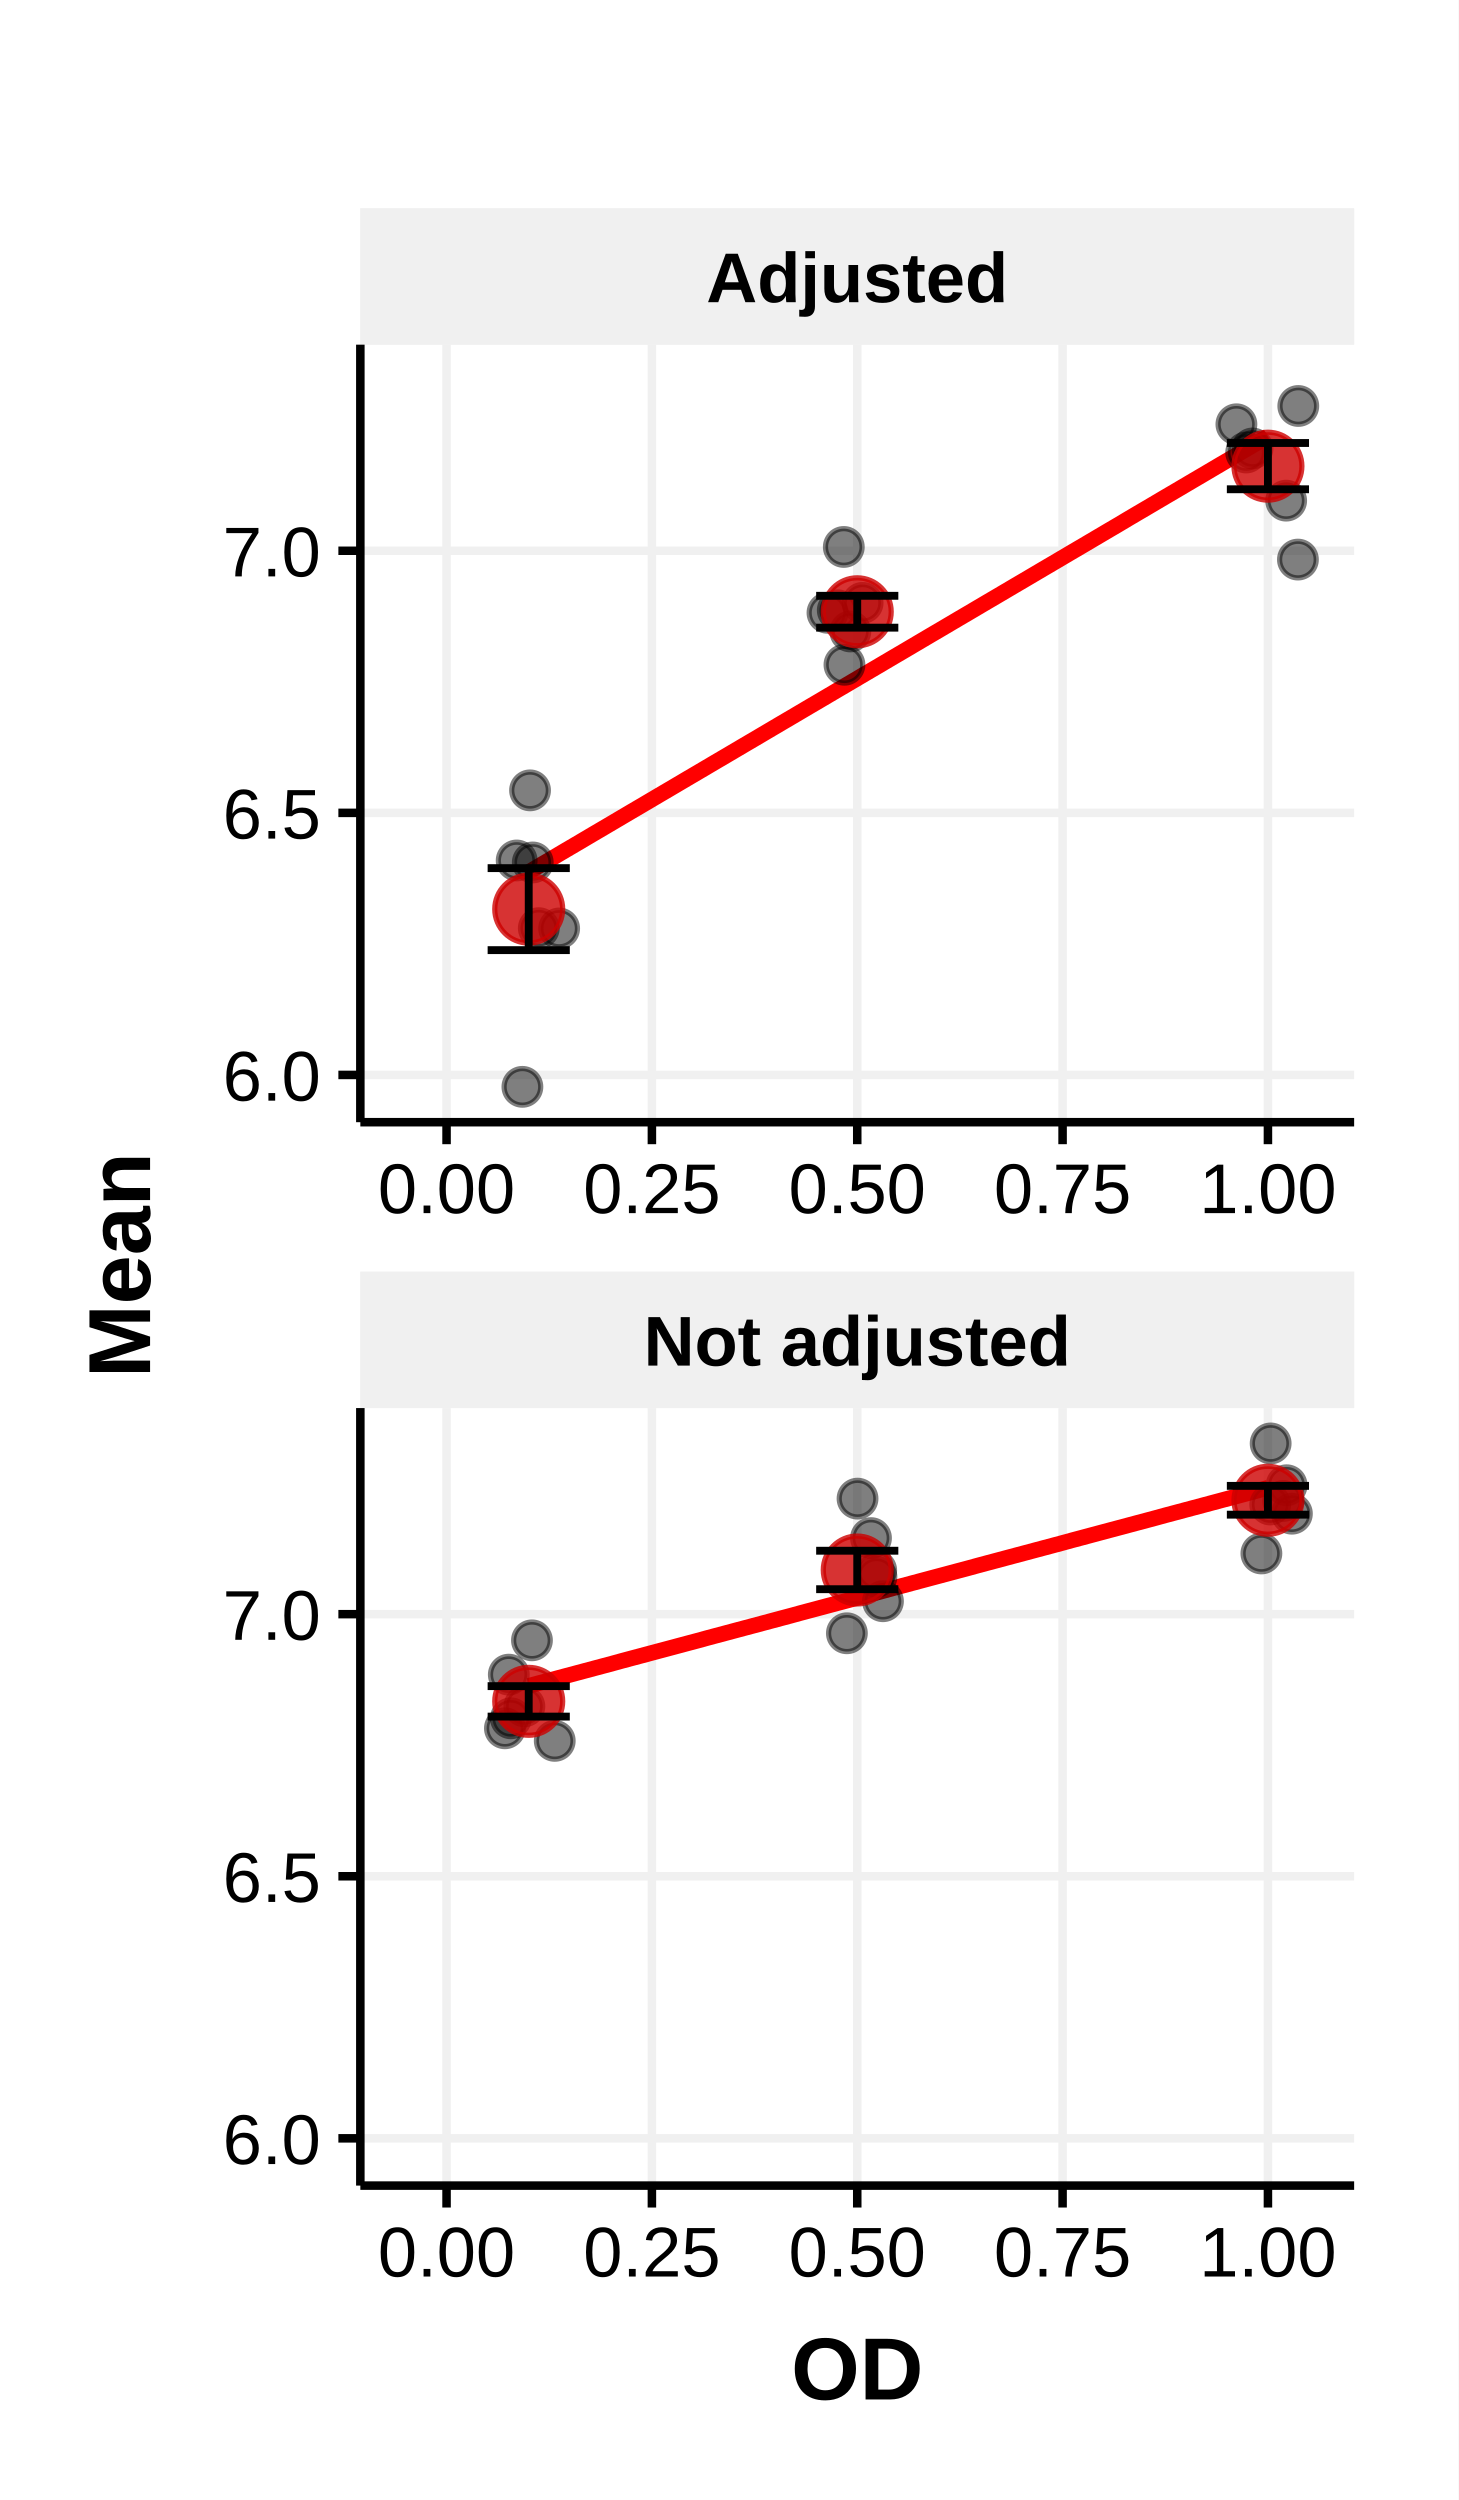
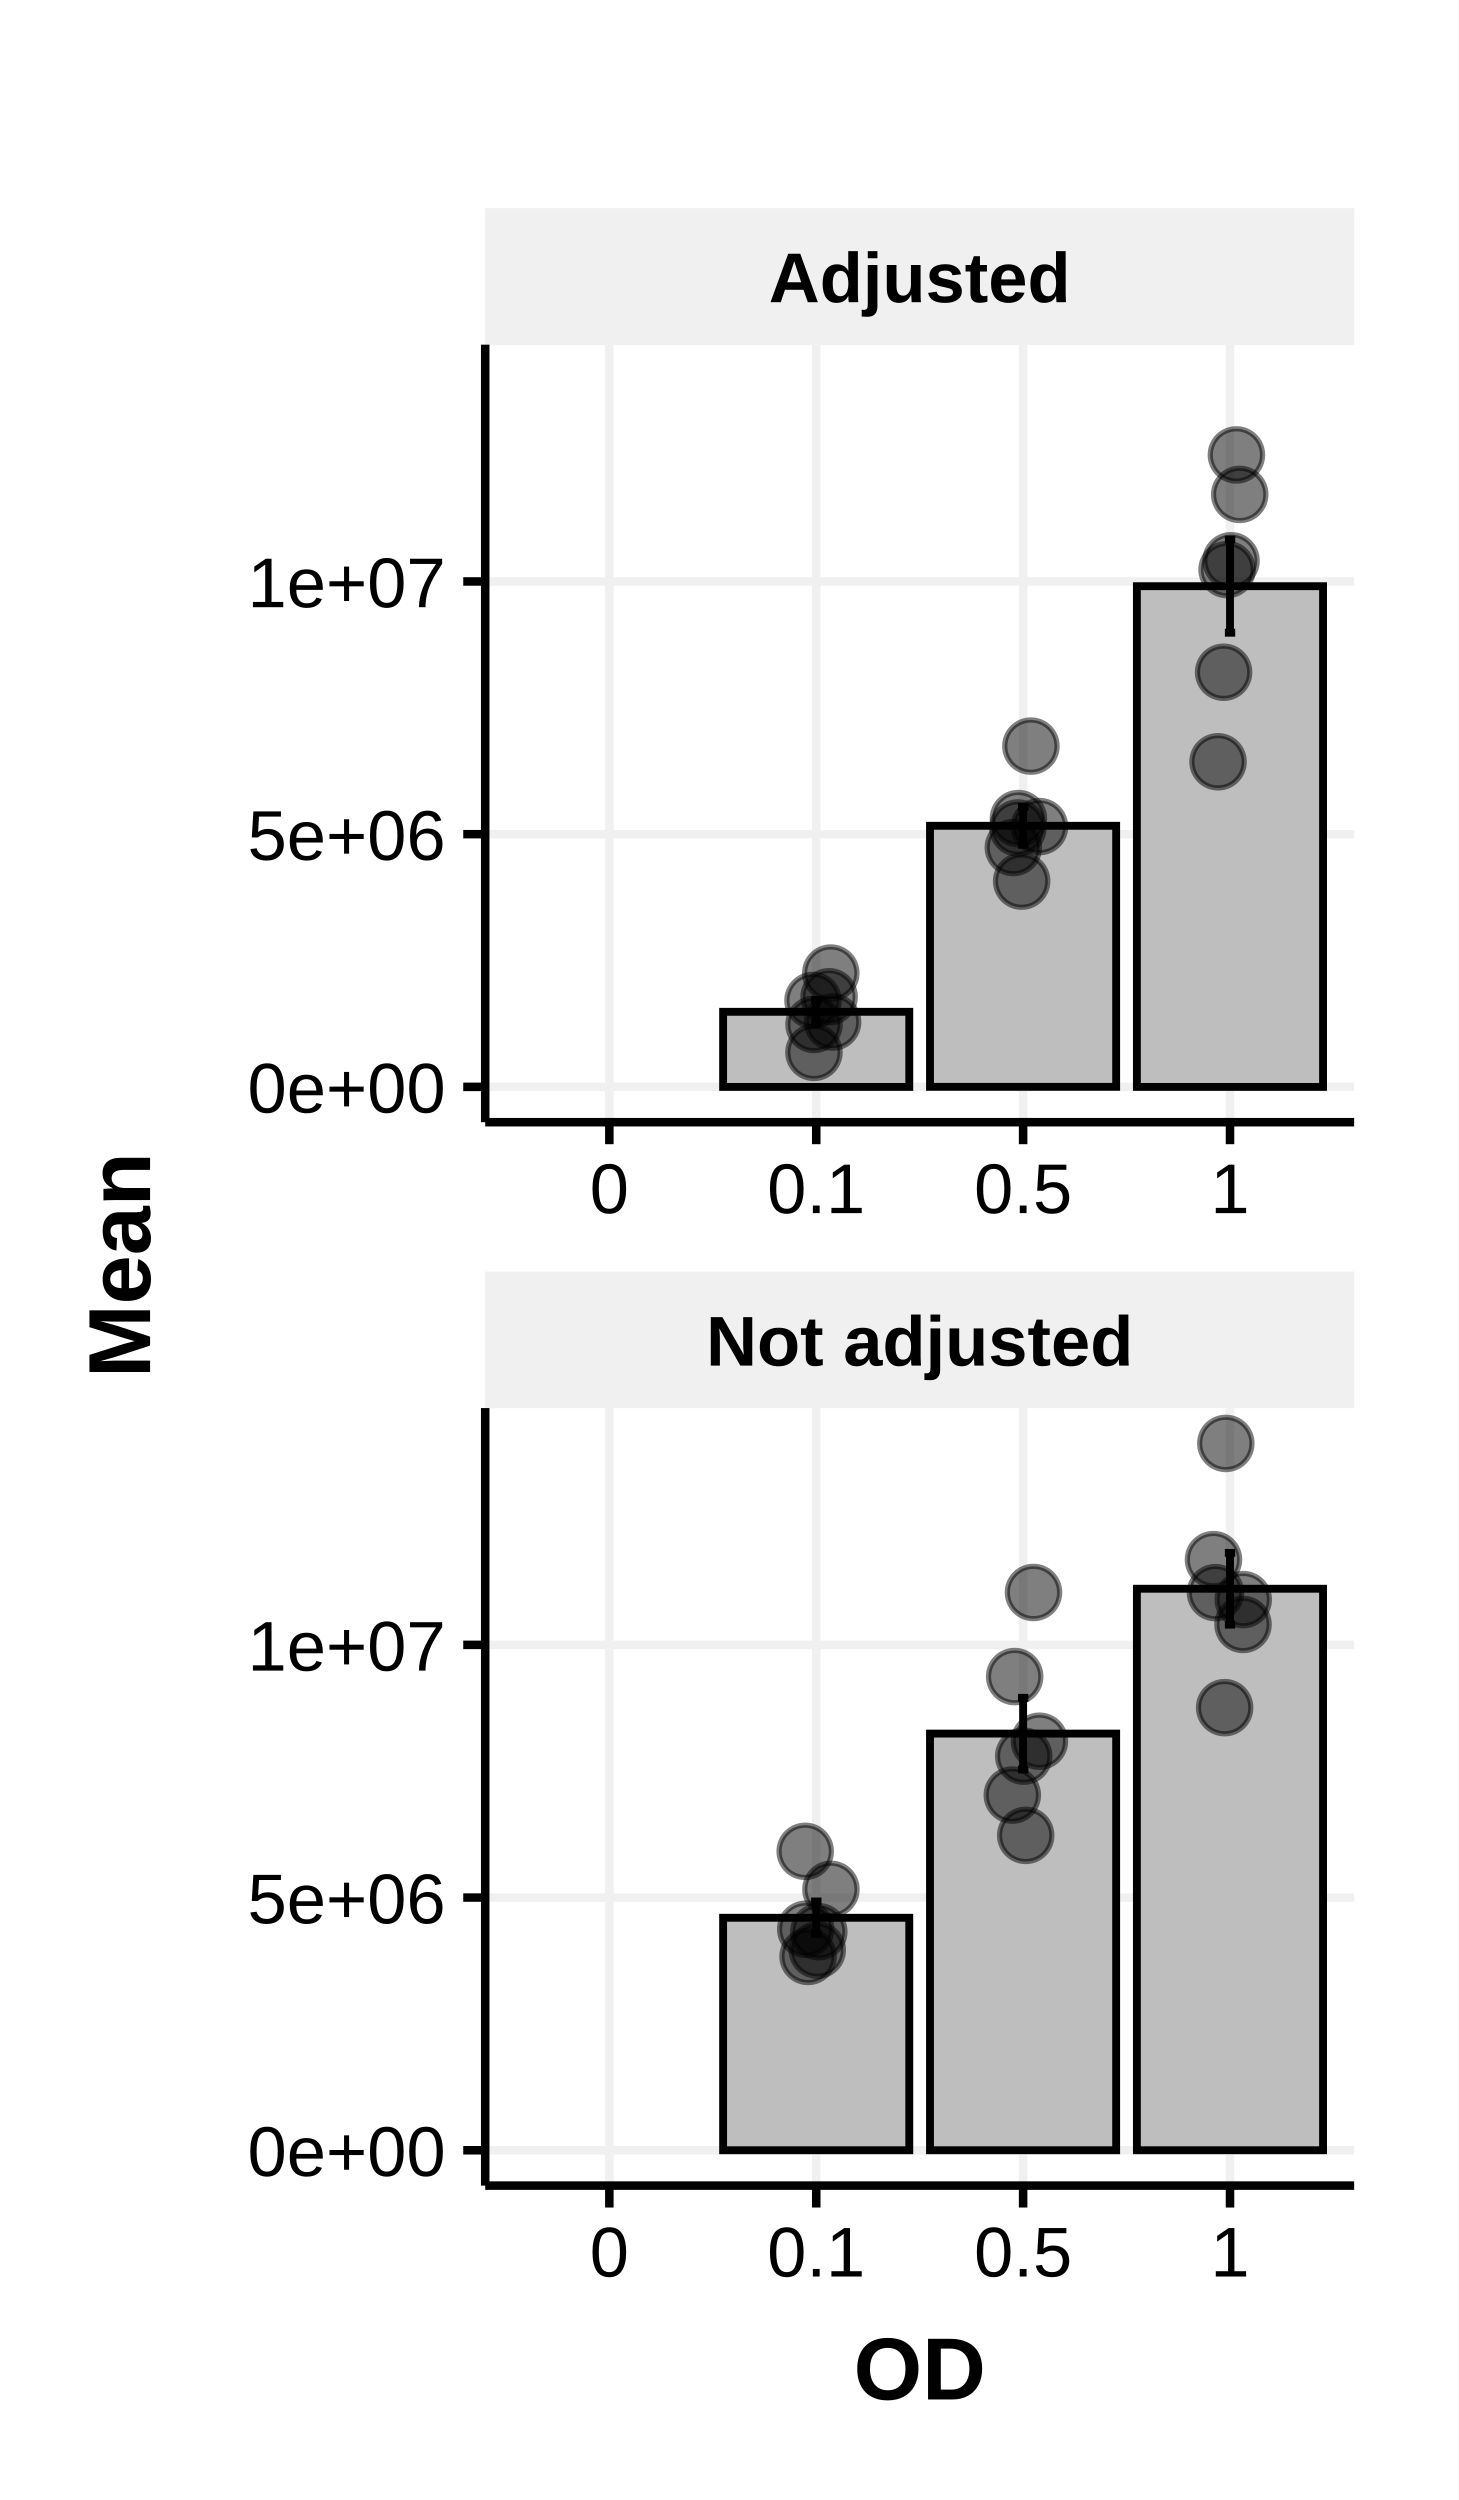
<svg xmlns="http://www.w3.org/2000/svg" class="svglite" width="198.43pt" height="340.16pt" viewBox="0 0 198.43 340.16">
  <defs>
    <style type="text/css">
    .svglite line, .svglite polyline, .svglite polygon, .svglite path, .svglite rect, .svglite circle {
      fill: none;
      stroke: #000000;
      stroke-linecap: round;
      stroke-linejoin: round;
      stroke-miterlimit: 10.00;
    }
  </style>
  </defs>
  <rect width="100%" height="100%" style="stroke: none; fill: #FFFFFF;" />
  <defs>
    <clipPath id="cpMC4wMHwxOTguNDN8MC4wMHwzNDAuMTY=">
      <rect x="0.00" y="0.00" width="198.43" height="340.16" />
    </clipPath>
  </defs>
  <g clip-path="url(#cpMC4wMHwxOTguNDN8MC4wMHwzNDAuMTY=)">
-     <rect x="-0" y="-0" width="198.43" height="340.16" style="stroke-width: 1.16; stroke: none; fill: #FFFFFF;" />
+     <rect x="0.00" y="-0" width="198.43" height="340.16" style="stroke-width: 1.16; stroke: none; fill: #FFFFFF;" />
  </g>
  <defs>
-     <clipPath id="cpNDkuMDN8MTg0LjI1fDQ2LjkwfDE1Mi42OQ==">
-       <rect x="49.03" y="46.90" width="135.22" height="105.80" />
+     <clipPath id="cpNjYuMDJ8MTg0LjI1fDQ2LjkwfDE1Mi42OQ==">
+       <rect x="66.02" y="46.90" width="118.23" height="105.80" />
    </clipPath>
  </defs>
-   <g clip-path="url(#cpNDkuMDN8MTg0LjI1fDQ2LjkwfDE1Mi42OQ==)">
-     <rect x="49.03" y="46.90" width="135.22" height="105.80" style="stroke-width: 1.16; stroke: none; fill: #FFFFFF;" />
-     <polyline points="49.03,146.26 184.25,146.26 " style="stroke-width: 1.16; stroke: #F0F0F0; stroke-linecap: butt;" />
-     <polyline points="49.03,110.60 184.25,110.60 " style="stroke-width: 1.16; stroke: #F0F0F0; stroke-linecap: butt;" />
-     <polyline points="49.03,74.94 184.25,74.94 " style="stroke-width: 1.16; stroke: #F0F0F0; stroke-linecap: butt;" />
-     <polyline points="60.76,152.69 60.76,46.90 " style="stroke-width: 1.16; stroke: #F0F0F0; stroke-linecap: butt;" />
-     <polyline points="88.70,152.69 88.70,46.90 " style="stroke-width: 1.16; stroke: #F0F0F0; stroke-linecap: butt;" />
-     <polyline points="116.64,152.69 116.64,46.90 " style="stroke-width: 1.16; stroke: #F0F0F0; stroke-linecap: butt;" />
-     <polyline points="144.58,152.69 144.58,46.90 " style="stroke-width: 1.16; stroke: #F0F0F0; stroke-linecap: butt;" />
-     <polyline points="172.52,152.69 172.52,46.90 " style="stroke-width: 1.16; stroke: #F0F0F0; stroke-linecap: butt;" />
-     <polyline points="71.94,118.65 73.21,117.90 74.49,117.15 75.76,116.40 77.03,115.65 78.31,114.90 79.58,114.15 80.85,113.40 82.13,112.65 83.40,111.90 84.67,111.15 85.94,110.40 87.22,109.65 88.49,108.90 89.76,108.15 91.04,107.40 92.31,106.65 93.58,105.90 94.86,105.15 96.13,104.40 97.40,103.65 98.68,102.90 99.95,102.15 101.22,101.40 102.50,100.65 103.77,99.90 105.04,99.15 106.31,98.40 107.59,97.65 108.86,96.90 110.13,96.15 111.41,95.40 112.68,94.65 113.95,93.90 115.23,93.15 116.50,92.40 117.77,91.65 119.05,90.90 120.32,90.15 121.59,89.40 122.87,88.65 124.14,87.90 125.41,87.15 126.68,86.40 127.96,85.65 129.23,84.90 130.50,84.15 131.78,83.40 133.05,82.65 134.32,81.90 135.60,81.15 136.87,80.40 138.14,79.65 139.42,78.90 140.69,78.15 141.96,77.40 143.24,76.65 144.51,75.90 145.78,75.15 147.06,74.40 148.33,73.65 149.60,72.90 150.87,72.15 152.15,71.40 153.42,70.64 154.69,69.89 155.97,69.14 157.24,68.39 158.51,67.64 159.79,66.89 161.06,66.14 162.33,65.39 163.61,64.64 164.88,63.89 166.15,63.14 167.43,62.39 168.70,61.64 169.97,60.89 171.24,60.14 172.52,59.39 " style="stroke-width: 2.13; stroke: #FF0000; stroke-linecap: butt;" />
-     <circle cx="71.08" cy="147.88" r="2.49" style="stroke-width: 0.71; stroke: #000000; stroke-opacity: 0.50; fill: #000000; fill-opacity: 0.50;" />
-     <circle cx="76.08" cy="126.33" r="2.49" style="stroke-width: 0.71; stroke: #000000; stroke-opacity: 0.50; fill: #000000; fill-opacity: 0.50;" />
-     <circle cx="72.49" cy="117.35" r="2.49" style="stroke-width: 0.71; stroke: #000000; stroke-opacity: 0.50; fill: #000000; fill-opacity: 0.50;" />
-     <circle cx="72.12" cy="107.54" r="2.49" style="stroke-width: 0.71; stroke: #000000; stroke-opacity: 0.50; fill: #000000; fill-opacity: 0.50;" />
-     <circle cx="70.30" cy="117.08" r="2.49" style="stroke-width: 0.71; stroke: #000000; stroke-opacity: 0.50; fill: #000000; fill-opacity: 0.50;" />
-     <circle cx="73.31" cy="126.29" r="2.49" style="stroke-width: 0.71; stroke: #000000; stroke-opacity: 0.50; fill: #000000; fill-opacity: 0.50;" />
-     <circle cx="117.37" cy="82.03" r="2.49" style="stroke-width: 0.71; stroke: #000000; stroke-opacity: 0.50; fill: #000000; fill-opacity: 0.50;" />
-     <circle cx="114.90" cy="90.45" r="2.49" style="stroke-width: 0.71; stroke: #000000; stroke-opacity: 0.50; fill: #000000; fill-opacity: 0.50;" />
-     <circle cx="113.99" cy="83.04" r="2.49" style="stroke-width: 0.71; stroke: #000000; stroke-opacity: 0.50; fill: #000000; fill-opacity: 0.50;" />
-     <circle cx="114.81" cy="74.42" r="2.49" style="stroke-width: 0.71; stroke: #000000; stroke-opacity: 0.50; fill: #000000; fill-opacity: 0.50;" />
-     <circle cx="115.70" cy="85.92" r="2.49" style="stroke-width: 0.71; stroke: #000000; stroke-opacity: 0.50; fill: #000000; fill-opacity: 0.50;" />
-     <circle cx="112.59" cy="83.38" r="2.49" style="stroke-width: 0.71; stroke: #000000; stroke-opacity: 0.50; fill: #000000; fill-opacity: 0.50;" />
-     <circle cx="176.60" cy="76.14" r="2.49" style="stroke-width: 0.71; stroke: #000000; stroke-opacity: 0.50; fill: #000000; fill-opacity: 0.50;" />
-     <circle cx="175.00" cy="68.12" r="2.49" style="stroke-width: 0.71; stroke: #000000; stroke-opacity: 0.50; fill: #000000; fill-opacity: 0.50;" />
-     <circle cx="170.42" cy="61.02" r="2.49" style="stroke-width: 0.71; stroke: #000000; stroke-opacity: 0.50; fill: #000000; fill-opacity: 0.50;" />
-     <circle cx="169.56" cy="61.57" r="2.49" style="stroke-width: 0.71; stroke: #000000; stroke-opacity: 0.50; fill: #000000; fill-opacity: 0.50;" />
-     <circle cx="176.65" cy="55.24" r="2.49" style="stroke-width: 0.71; stroke: #000000; stroke-opacity: 0.50; fill: #000000; fill-opacity: 0.50;" />
-     <circle cx="168.23" cy="57.73" r="2.49" style="stroke-width: 0.71; stroke: #000000; stroke-opacity: 0.50; fill: #000000; fill-opacity: 0.50;" />
-     <circle cx="71.94" cy="123.70" r="4.62" style="stroke-width: 0.71; stroke: #CD0000; stroke-opacity: 0.80; fill: #CD0000; fill-opacity: 0.80;" />
-     <circle cx="116.64" cy="83.24" r="4.62" style="stroke-width: 0.71; stroke: #CD0000; stroke-opacity: 0.80; fill: #CD0000; fill-opacity: 0.80;" />
-     <circle cx="172.52" cy="63.43" r="4.62" style="stroke-width: 0.71; stroke: #CD0000; stroke-opacity: 0.80; fill: #CD0000; fill-opacity: 0.80;" />
-     <polyline points="66.35,118.12 77.53,118.12 " style="stroke-width: 1.07; stroke-linecap: butt;" />
-     <polyline points="71.94,118.12 71.94,129.28 " style="stroke-width: 1.07; stroke-linecap: butt;" />
-     <polyline points="66.35,129.28 77.53,129.28 " style="stroke-width: 1.07; stroke-linecap: butt;" />
-     <polyline points="111.05,81.07 122.23,81.07 " style="stroke-width: 1.07; stroke-linecap: butt;" />
-     <polyline points="116.64,81.07 116.64,85.40 " style="stroke-width: 1.07; stroke-linecap: butt;" />
-     <polyline points="111.05,85.40 122.23,85.40 " style="stroke-width: 1.07; stroke-linecap: butt;" />
-     <polyline points="166.93,60.28 178.11,60.28 " style="stroke-width: 1.07; stroke-linecap: butt;" />
-     <polyline points="172.52,60.28 172.52,66.57 " style="stroke-width: 1.07; stroke-linecap: butt;" />
-     <polyline points="166.93,66.57 178.11,66.57 " style="stroke-width: 1.07; stroke-linecap: butt;" />
-     <rect x="49.03" y="46.90" width="135.22" height="105.80" style="stroke-width: 1.16; stroke: none;" />
+   <g clip-path="url(#cpNjYuMDJ8MTg0LjI1fDQ2LjkwfDE1Mi42OQ==)">
+     <rect x="66.02" y="46.90" width="118.23" height="105.80" style="stroke-width: 1.16; stroke: none; fill: #FFFFFF;" />
+     <polyline points="66.02,147.88 184.25,147.88 " style="stroke-width: 1.16; stroke: #F0F0F0; stroke-linecap: butt;" />
+     <polyline points="66.02,113.50 184.25,113.50 " style="stroke-width: 1.16; stroke: #F0F0F0; stroke-linecap: butt;" />
+     <polyline points="66.02,79.12 184.25,79.12 " style="stroke-width: 1.16; stroke: #F0F0F0; stroke-linecap: butt;" />
+     <polyline points="82.91,152.69 82.91,46.90 " style="stroke-width: 1.16; stroke: #F0F0F0; stroke-linecap: butt;" />
+     <polyline points="111.06,152.69 111.06,46.90 " style="stroke-width: 1.16; stroke: #F0F0F0; stroke-linecap: butt;" />
+     <polyline points="139.21,152.69 139.21,46.90 " style="stroke-width: 1.16; stroke: #F0F0F0; stroke-linecap: butt;" />
+     <polyline points="167.36,152.69 167.36,46.90 " style="stroke-width: 1.16; stroke: #F0F0F0; stroke-linecap: butt;" />
+     <rect x="98.39" y="137.67" width="25.33" height="10.22" style="stroke-width: 1.07; stroke-linecap: square; stroke-linejoin: miter; fill: #BEBEBE;" />
+     <rect x="126.54" y="112.36" width="25.33" height="35.52" style="stroke-width: 1.07; stroke-linecap: square; stroke-linejoin: miter; fill: #BEBEBE;" />
+     <rect x="154.69" y="79.76" width="25.33" height="68.13" style="stroke-width: 1.07; stroke-linecap: square; stroke-linejoin: miter; fill: #BEBEBE;" />
+     <polyline points="110.36,136.07 111.77,136.07 " style="stroke-width: 1.07; stroke-linecap: butt;" />
+     <polyline points="111.06,136.07 111.06,139.26 " style="stroke-width: 1.07; stroke-linecap: butt;" />
+     <polyline points="110.36,139.26 111.77,139.26 " style="stroke-width: 1.07; stroke-linecap: butt;" />
+     <polyline points="138.51,109.79 139.92,109.79 " style="stroke-width: 1.07; stroke-linecap: butt;" />
+     <polyline points="139.21,109.79 139.21,114.94 " style="stroke-width: 1.07; stroke-linecap: butt;" />
+     <polyline points="138.51,114.94 139.92,114.94 " style="stroke-width: 1.07; stroke-linecap: butt;" />
+     <polyline points="166.66,73.42 168.07,73.42 " style="stroke-width: 1.07; stroke-linecap: butt;" />
+     <polyline points="167.36,73.42 167.36,86.09 " style="stroke-width: 1.07; stroke-linecap: butt;" />
+     <polyline points="166.66,86.09 168.07,86.09 " style="stroke-width: 1.07; stroke-linecap: butt;" />
+     <circle cx="110.75" cy="143.19" r="3.56" style="stroke-width: 0.71; stroke: #000000; stroke-opacity: 0.50; fill: #000000; fill-opacity: 0.50;" />
+     <circle cx="113.29" cy="139.06" r="3.56" style="stroke-width: 0.71; stroke: #000000; stroke-opacity: 0.50; fill: #000000; fill-opacity: 0.50;" />
+     <circle cx="110.62" cy="136.13" r="3.56" style="stroke-width: 0.71; stroke: #000000; stroke-opacity: 0.50; fill: #000000; fill-opacity: 0.50;" />
+     <circle cx="113.04" cy="132.40" r="3.56" style="stroke-width: 0.71; stroke: #000000; stroke-opacity: 0.50; fill: #000000; fill-opacity: 0.50;" />
+     <circle cx="112.81" cy="135.62" r="3.56" style="stroke-width: 0.71; stroke: #000000; stroke-opacity: 0.50; fill: #000000; fill-opacity: 0.50;" />
+     <circle cx="110.76" cy="139.39" r="3.56" style="stroke-width: 0.71; stroke: #000000; stroke-opacity: 0.50; fill: #000000; fill-opacity: 0.50;" />
+     <circle cx="138.57" cy="111.38" r="3.56" style="stroke-width: 0.71; stroke: #000000; stroke-opacity: 0.50; fill: #000000; fill-opacity: 0.50;" />
+     <circle cx="139.01" cy="119.89" r="3.56" style="stroke-width: 0.71; stroke: #000000; stroke-opacity: 0.50; fill: #000000; fill-opacity: 0.50;" />
+     <circle cx="141.44" cy="112.47" r="3.56" style="stroke-width: 0.71; stroke: #000000; stroke-opacity: 0.50; fill: #000000; fill-opacity: 0.50;" />
+     <circle cx="140.27" cy="101.52" r="3.56" style="stroke-width: 0.71; stroke: #000000; stroke-opacity: 0.50; fill: #000000; fill-opacity: 0.50;" />
+     <circle cx="137.88" cy="115.32" r="3.56" style="stroke-width: 0.71; stroke: #000000; stroke-opacity: 0.50; fill: #000000; fill-opacity: 0.50;" />
+     <circle cx="138.49" cy="112.66" r="3.56" style="stroke-width: 0.71; stroke: #000000; stroke-opacity: 0.50; fill: #000000; fill-opacity: 0.50;" />
+     <circle cx="165.73" cy="103.65" r="3.56" style="stroke-width: 0.71; stroke: #000000; stroke-opacity: 0.50; fill: #000000; fill-opacity: 0.50;" />
+     <circle cx="166.49" cy="91.47" r="3.56" style="stroke-width: 0.71; stroke: #000000; stroke-opacity: 0.50; fill: #000000; fill-opacity: 0.50;" />
+     <circle cx="167.50" cy="76.30" r="3.56" style="stroke-width: 0.71; stroke: #000000; stroke-opacity: 0.50; fill: #000000; fill-opacity: 0.50;" />
+     <circle cx="166.96" cy="77.50" r="3.56" style="stroke-width: 0.71; stroke: #000000; stroke-opacity: 0.50; fill: #000000; fill-opacity: 0.50;" />
+     <circle cx="168.23" cy="61.90" r="3.56" style="stroke-width: 0.71; stroke: #000000; stroke-opacity: 0.50; fill: #000000; fill-opacity: 0.50;" />
+     <circle cx="168.68" cy="67.27" r="3.56" style="stroke-width: 0.71; stroke: #000000; stroke-opacity: 0.50; fill: #000000; fill-opacity: 0.50;" />
+     <rect x="66.02" y="46.90" width="118.23" height="105.80" style="stroke-width: 1.16; stroke: none;" />
  </g>
  <g clip-path="url(#cpMC4wMHwxOTguNDN8MC4wMHwzNDAuMTY=)">
</g>
  <defs>
-     <clipPath id="cpNDkuMDN8MTg0LjI1fDE5MS41OXwyOTcuMzg=">
-       <rect x="49.03" y="191.59" width="135.22" height="105.80" />
+     <clipPath id="cpNjYuMDJ8MTg0LjI1fDE5MS41OXwyOTcuMzg=">
+       <rect x="66.02" y="191.59" width="118.23" height="105.80" />
    </clipPath>
  </defs>
-   <g clip-path="url(#cpNDkuMDN8MTg0LjI1fDE5MS41OXwyOTcuMzg=)">
-     <rect x="49.03" y="191.59" width="135.22" height="105.80" style="stroke-width: 1.16; stroke: none; fill: #FFFFFF;" />
-     <polyline points="49.03,290.95 184.25,290.95 " style="stroke-width: 1.16; stroke: #F0F0F0; stroke-linecap: butt;" />
-     <polyline points="49.03,255.29 184.25,255.29 " style="stroke-width: 1.16; stroke: #F0F0F0; stroke-linecap: butt;" />
-     <polyline points="49.03,219.63 184.25,219.63 " style="stroke-width: 1.16; stroke: #F0F0F0; stroke-linecap: butt;" />
-     <polyline points="60.76,297.38 60.76,191.59 " style="stroke-width: 1.16; stroke: #F0F0F0; stroke-linecap: butt;" />
-     <polyline points="88.70,297.38 88.70,191.59 " style="stroke-width: 1.16; stroke: #F0F0F0; stroke-linecap: butt;" />
-     <polyline points="116.64,297.38 116.64,191.59 " style="stroke-width: 1.16; stroke: #F0F0F0; stroke-linecap: butt;" />
-     <polyline points="144.58,297.38 144.58,191.59 " style="stroke-width: 1.16; stroke: #F0F0F0; stroke-linecap: butt;" />
-     <polyline points="172.52,297.38 172.52,191.59 " style="stroke-width: 1.16; stroke: #F0F0F0; stroke-linecap: butt;" />
-     <polyline points="71.94,229.38 73.21,229.04 74.49,228.70 75.76,228.36 77.03,228.02 78.31,227.68 79.58,227.34 80.85,227.00 82.13,226.66 83.40,226.32 84.67,225.97 85.94,225.63 87.22,225.29 88.49,224.95 89.76,224.61 91.04,224.27 92.31,223.93 93.58,223.59 94.86,223.25 96.13,222.90 97.40,222.56 98.68,222.22 99.95,221.88 101.22,221.54 102.50,221.20 103.77,220.86 105.04,220.52 106.31,220.18 107.59,219.84 108.86,219.49 110.13,219.15 111.41,218.81 112.68,218.47 113.95,218.13 115.23,217.79 116.50,217.45 117.77,217.11 119.05,216.77 120.32,216.43 121.59,216.08 122.87,215.74 124.14,215.40 125.41,215.06 126.68,214.72 127.96,214.38 129.23,214.04 130.50,213.70 131.78,213.36 133.05,213.01 134.32,212.67 135.60,212.33 136.87,211.99 138.14,211.65 139.42,211.31 140.69,210.97 141.96,210.63 143.24,210.29 144.51,209.95 145.78,209.60 147.06,209.26 148.33,208.92 149.60,208.58 150.87,208.24 152.15,207.90 153.42,207.56 154.69,207.22 155.97,206.88 157.24,206.54 158.51,206.19 159.79,205.85 161.06,205.51 162.33,205.17 163.61,204.83 164.88,204.49 166.15,204.15 167.43,203.81 168.70,203.47 169.97,203.13 171.24,202.78 172.52,202.44 " style="stroke-width: 2.13; stroke: #FF0000; stroke-linecap: butt;" />
-     <circle cx="68.70" cy="235.16" r="2.49" style="stroke-width: 0.71; stroke: #000000; stroke-opacity: 0.50; fill: #000000; fill-opacity: 0.50;" />
-     <circle cx="69.51" cy="233.80" r="2.49" style="stroke-width: 0.71; stroke: #000000; stroke-opacity: 0.50; fill: #000000; fill-opacity: 0.50;" />
-     <circle cx="71.35" cy="232.17" r="2.49" style="stroke-width: 0.71; stroke: #000000; stroke-opacity: 0.50; fill: #000000; fill-opacity: 0.50;" />
-     <circle cx="75.48" cy="236.87" r="2.49" style="stroke-width: 0.71; stroke: #000000; stroke-opacity: 0.50; fill: #000000; fill-opacity: 0.50;" />
-     <circle cx="69.23" cy="227.86" r="2.49" style="stroke-width: 0.71; stroke: #000000; stroke-opacity: 0.50; fill: #000000; fill-opacity: 0.50;" />
-     <circle cx="72.38" cy="223.19" r="2.49" style="stroke-width: 0.71; stroke: #000000; stroke-opacity: 0.50; fill: #000000; fill-opacity: 0.50;" />
-     <circle cx="115.23" cy="222.23" r="2.49" style="stroke-width: 0.71; stroke: #000000; stroke-opacity: 0.50; fill: #000000; fill-opacity: 0.50;" />
-     <circle cx="116.68" cy="203.91" r="2.49" style="stroke-width: 0.71; stroke: #000000; stroke-opacity: 0.50; fill: #000000; fill-opacity: 0.50;" />
-     <circle cx="120.14" cy="217.87" r="2.49" style="stroke-width: 0.71; stroke: #000000; stroke-opacity: 0.50; fill: #000000; fill-opacity: 0.50;" />
-     <circle cx="118.51" cy="209.28" r="2.49" style="stroke-width: 0.71; stroke: #000000; stroke-opacity: 0.50; fill: #000000; fill-opacity: 0.50;" />
-     <circle cx="119.22" cy="213.67" r="2.49" style="stroke-width: 0.71; stroke: #000000; stroke-opacity: 0.50; fill: #000000; fill-opacity: 0.50;" />
-     <circle cx="119.25" cy="214.54" r="2.49" style="stroke-width: 0.71; stroke: #000000; stroke-opacity: 0.50; fill: #000000; fill-opacity: 0.50;" />
-     <circle cx="174.60" cy="204.23" r="2.49" style="stroke-width: 0.71; stroke: #000000; stroke-opacity: 0.50; fill: #000000; fill-opacity: 0.50;" />
-     <circle cx="172.83" cy="204.71" r="2.49" style="stroke-width: 0.71; stroke: #000000; stroke-opacity: 0.50; fill: #000000; fill-opacity: 0.50;" />
-     <circle cx="171.63" cy="211.37" r="2.49" style="stroke-width: 0.71; stroke: #000000; stroke-opacity: 0.50; fill: #000000; fill-opacity: 0.50;" />
-     <circle cx="172.89" cy="196.40" r="2.49" style="stroke-width: 0.71; stroke: #000000; stroke-opacity: 0.50; fill: #000000; fill-opacity: 0.50;" />
-     <circle cx="175.06" cy="202.09" r="2.49" style="stroke-width: 0.71; stroke: #000000; stroke-opacity: 0.50; fill: #000000; fill-opacity: 0.50;" />
-     <circle cx="175.78" cy="205.96" r="2.49" style="stroke-width: 0.71; stroke: #000000; stroke-opacity: 0.50; fill: #000000; fill-opacity: 0.50;" />
-     <circle cx="71.94" cy="231.49" r="4.62" style="stroke-width: 0.71; stroke: #CD0000; stroke-opacity: 0.80; fill: #CD0000; fill-opacity: 0.80;" />
-     <circle cx="116.64" cy="213.62" r="4.62" style="stroke-width: 0.71; stroke: #CD0000; stroke-opacity: 0.80; fill: #CD0000; fill-opacity: 0.80;" />
-     <circle cx="172.52" cy="204.13" r="4.62" style="stroke-width: 0.71; stroke: #CD0000; stroke-opacity: 0.80; fill: #CD0000; fill-opacity: 0.80;" />
-     <polyline points="66.35,229.42 77.53,229.42 " style="stroke-width: 1.07; stroke-linecap: butt;" />
-     <polyline points="71.94,229.42 71.94,233.57 " style="stroke-width: 1.07; stroke-linecap: butt;" />
-     <polyline points="66.35,233.57 77.53,233.57 " style="stroke-width: 1.07; stroke-linecap: butt;" />
-     <polyline points="111.05,211.00 122.23,211.00 " style="stroke-width: 1.07; stroke-linecap: butt;" />
-     <polyline points="116.64,211.00 116.64,216.23 " style="stroke-width: 1.07; stroke-linecap: butt;" />
-     <polyline points="111.05,216.23 122.23,216.23 " style="stroke-width: 1.07; stroke-linecap: butt;" />
-     <polyline points="166.93,202.17 178.11,202.17 " style="stroke-width: 1.07; stroke-linecap: butt;" />
-     <polyline points="172.52,202.17 172.52,206.09 " style="stroke-width: 1.07; stroke-linecap: butt;" />
-     <polyline points="166.93,206.09 178.11,206.09 " style="stroke-width: 1.07; stroke-linecap: butt;" />
-     <rect x="49.03" y="191.59" width="135.22" height="105.80" style="stroke-width: 1.16; stroke: none;" />
+   <g clip-path="url(#cpNjYuMDJ8MTg0LjI1fDE5MS41OXwyOTcuMzg=)">
+     <rect x="66.02" y="191.59" width="118.23" height="105.80" style="stroke-width: 1.16; stroke: none; fill: #FFFFFF;" />
+     <polyline points="66.02,292.57 184.25,292.57 " style="stroke-width: 1.16; stroke: #F0F0F0; stroke-linecap: butt;" />
+     <polyline points="66.02,258.19 184.25,258.19 " style="stroke-width: 1.16; stroke: #F0F0F0; stroke-linecap: butt;" />
+     <polyline points="66.02,223.81 184.25,223.81 " style="stroke-width: 1.16; stroke: #F0F0F0; stroke-linecap: butt;" />
+     <polyline points="82.91,297.38 82.91,191.59 " style="stroke-width: 1.16; stroke: #F0F0F0; stroke-linecap: butt;" />
+     <polyline points="111.06,297.38 111.06,191.59 " style="stroke-width: 1.16; stroke: #F0F0F0; stroke-linecap: butt;" />
+     <polyline points="139.21,297.38 139.21,191.59 " style="stroke-width: 1.16; stroke: #F0F0F0; stroke-linecap: butt;" />
+     <polyline points="167.36,297.38 167.36,191.59 " style="stroke-width: 1.16; stroke: #F0F0F0; stroke-linecap: butt;" />
+     <rect x="98.39" y="260.94" width="25.33" height="31.63" style="stroke-width: 1.07; stroke-linecap: square; stroke-linejoin: miter; fill: #BEBEBE;" />
+     <rect x="126.54" y="235.88" width="25.33" height="56.69" style="stroke-width: 1.07; stroke-linecap: square; stroke-linejoin: miter; fill: #BEBEBE;" />
+     <rect x="154.69" y="216.17" width="25.33" height="76.40" style="stroke-width: 1.07; stroke-linecap: square; stroke-linejoin: miter; fill: #BEBEBE;" />
+     <polyline points="110.36,258.72 111.77,258.72 " style="stroke-width: 1.07; stroke-linecap: butt;" />
+     <polyline points="111.06,258.72 111.06,263.16 " style="stroke-width: 1.07; stroke-linecap: butt;" />
+     <polyline points="110.36,263.16 111.77,263.16 " style="stroke-width: 1.07; stroke-linecap: butt;" />
+     <polyline points="138.51,231.01 139.92,231.01 " style="stroke-width: 1.07; stroke-linecap: butt;" />
+     <polyline points="139.21,231.01 139.21,240.76 " style="stroke-width: 1.07; stroke-linecap: butt;" />
+     <polyline points="138.51,240.76 139.92,240.76 " style="stroke-width: 1.07; stroke-linecap: butt;" />
+     <polyline points="166.66,211.29 168.07,211.29 " style="stroke-width: 1.07; stroke-linecap: butt;" />
+     <polyline points="167.36,211.29 167.36,221.06 " style="stroke-width: 1.07; stroke-linecap: butt;" />
+     <polyline points="166.66,221.06 168.07,221.06 " style="stroke-width: 1.07; stroke-linecap: butt;" />
+     <circle cx="111.20" cy="265.34" r="3.56" style="stroke-width: 0.71; stroke: #000000; stroke-opacity: 0.50; fill: #000000; fill-opacity: 0.50;" />
+     <circle cx="111.41" cy="262.84" r="3.56" style="stroke-width: 0.71; stroke: #000000; stroke-opacity: 0.50; fill: #000000; fill-opacity: 0.50;" />
+     <circle cx="109.63" cy="262.50" r="3.56" style="stroke-width: 0.71; stroke: #000000; stroke-opacity: 0.50; fill: #000000; fill-opacity: 0.50;" />
+     <circle cx="109.95" cy="266.20" r="3.56" style="stroke-width: 0.71; stroke: #000000; stroke-opacity: 0.50; fill: #000000; fill-opacity: 0.50;" />
+     <circle cx="113.06" cy="257.07" r="3.56" style="stroke-width: 0.71; stroke: #000000; stroke-opacity: 0.50; fill: #000000; fill-opacity: 0.50;" />
+     <circle cx="109.56" cy="251.90" r="3.56" style="stroke-width: 0.71; stroke: #000000; stroke-opacity: 0.50; fill: #000000; fill-opacity: 0.50;" />
+     <circle cx="139.56" cy="249.73" r="3.56" style="stroke-width: 0.71; stroke: #000000; stroke-opacity: 0.50; fill: #000000; fill-opacity: 0.50;" />
+     <circle cx="140.62" cy="216.68" r="3.56" style="stroke-width: 0.71; stroke: #000000; stroke-opacity: 0.50; fill: #000000; fill-opacity: 0.50;" />
+     <circle cx="137.74" cy="244.25" r="3.56" style="stroke-width: 0.71; stroke: #000000; stroke-opacity: 0.50; fill: #000000; fill-opacity: 0.50;" />
+     <circle cx="138.06" cy="228.12" r="3.56" style="stroke-width: 0.71; stroke: #000000; stroke-opacity: 0.50; fill: #000000; fill-opacity: 0.50;" />
+     <circle cx="141.43" cy="236.92" r="3.56" style="stroke-width: 0.71; stroke: #000000; stroke-opacity: 0.50; fill: #000000; fill-opacity: 0.50;" />
+     <circle cx="139.29" cy="238.95" r="3.56" style="stroke-width: 0.71; stroke: #000000; stroke-opacity: 0.50; fill: #000000; fill-opacity: 0.50;" />
+     <circle cx="165.38" cy="216.70" r="3.56" style="stroke-width: 0.71; stroke: #000000; stroke-opacity: 0.50; fill: #000000; fill-opacity: 0.50;" />
+     <circle cx="169.16" cy="217.65" r="3.56" style="stroke-width: 0.71; stroke: #000000; stroke-opacity: 0.50; fill: #000000; fill-opacity: 0.50;" />
+     <circle cx="166.63" cy="232.35" r="3.56" style="stroke-width: 0.71; stroke: #000000; stroke-opacity: 0.50; fill: #000000; fill-opacity: 0.50;" />
+     <circle cx="166.79" cy="196.40" r="3.56" style="stroke-width: 0.71; stroke: #000000; stroke-opacity: 0.50; fill: #000000; fill-opacity: 0.50;" />
+     <circle cx="165.11" cy="212.21" r="3.56" style="stroke-width: 0.71; stroke: #000000; stroke-opacity: 0.50; fill: #000000; fill-opacity: 0.50;" />
+     <circle cx="169.13" cy="221.03" r="3.56" style="stroke-width: 0.71; stroke: #000000; stroke-opacity: 0.50; fill: #000000; fill-opacity: 0.50;" />
+     <rect x="66.02" y="191.59" width="118.23" height="105.80" style="stroke-width: 1.16; stroke: none;" />
  </g>
  <g clip-path="url(#cpMC4wMHwxOTguNDN8MC4wMHwzNDAuMTY=)">
</g>
  <defs>
-     <clipPath id="cpNDkuMDN8MTg0LjI1fDE3My4wNHwxOTEuNTk=">
-       <rect x="49.03" y="173.04" width="135.22" height="18.55" />
+     <clipPath id="cpNjYuMDJ8MTg0LjI1fDE3My4wNHwxOTEuNTk=">
+       <rect x="66.02" y="173.04" width="118.23" height="18.55" />
    </clipPath>
  </defs>
-   <g clip-path="url(#cpNDkuMDN8MTg0LjI1fDE3My4wNHwxOTEuNTk=)">
-     <rect x="49.03" y="173.04" width="135.22" height="18.55" style="stroke-width: 1.16; stroke: #F0F0F0; fill: #F0F0F0;" />
-     <text x="116.64" y="185.81" text-anchor="middle" style="font-size: 9.60px; font-weight: bold; font-family: Liberation Sans;" textLength="69.65px" lengthAdjust="spacingAndGlyphs">Not adjusted</text>
+   <g clip-path="url(#cpNjYuMDJ8MTg0LjI1fDE3My4wNHwxOTEuNTk=)">
+     <rect x="66.02" y="173.04" width="118.23" height="18.55" style="stroke-width: 1.16; stroke: #F0F0F0; fill: #F0F0F0;" />
+     <text x="125.14" y="185.81" text-anchor="middle" style="font-size: 9.60px; font-weight: bold; font-family: Liberation Sans;" textLength="69.65px" lengthAdjust="spacingAndGlyphs">Not adjusted</text>
  </g>
  <g clip-path="url(#cpMC4wMHwxOTguNDN8MC4wMHwzNDAuMTY=)">
</g>
  <defs>
-     <clipPath id="cpNDkuMDN8MTg0LjI1fDI4LjM1fDQ2Ljkw">
-       <rect x="49.03" y="28.35" width="135.22" height="18.55" />
+     <clipPath id="cpNjYuMDJ8MTg0LjI1fDI4LjM1fDQ2Ljkw">
+       <rect x="66.02" y="28.35" width="118.23" height="18.55" />
    </clipPath>
  </defs>
-   <g clip-path="url(#cpNDkuMDN8MTg0LjI1fDI4LjM1fDQ2Ljkw)">
-     <rect x="49.03" y="28.35" width="135.22" height="18.55" style="stroke-width: 1.16; stroke: #F0F0F0; fill: #F0F0F0;" />
-     <text x="116.64" y="41.12" text-anchor="middle" style="font-size: 9.60px; font-weight: bold; font-family: Liberation Sans;" textLength="48.06px" lengthAdjust="spacingAndGlyphs">Adjusted</text>
+   <g clip-path="url(#cpNjYuMDJ8MTg0LjI1fDI4LjM1fDQ2Ljkw)">
+     <rect x="66.02" y="28.35" width="118.23" height="18.55" style="stroke-width: 1.16; stroke: #F0F0F0; fill: #F0F0F0;" />
+     <text x="125.14" y="41.12" text-anchor="middle" style="font-size: 9.60px; font-weight: bold; font-family: Liberation Sans;" textLength="48.06px" lengthAdjust="spacingAndGlyphs">Adjusted</text>
  </g>
  <g clip-path="url(#cpMC4wMHwxOTguNDN8MC4wMHwzNDAuMTY=)">
-     <polyline points="49.03,297.38 184.25,297.38 " style="stroke-width: 1.16; stroke-linecap: butt;" />
-     <polyline points="60.76,300.37 60.76,297.38 " style="stroke-width: 1.16; stroke-linecap: butt;" />
-     <polyline points="88.70,300.37 88.70,297.38 " style="stroke-width: 1.16; stroke-linecap: butt;" />
-     <polyline points="116.64,300.37 116.64,297.38 " style="stroke-width: 1.16; stroke-linecap: butt;" />
-     <polyline points="144.58,300.37 144.58,297.38 " style="stroke-width: 1.16; stroke-linecap: butt;" />
-     <polyline points="172.52,300.37 172.52,297.38 " style="stroke-width: 1.16; stroke-linecap: butt;" />
-     <text x="60.76" y="309.75" text-anchor="middle" style="font-size: 9.60px; font-family: Liberation Sans;" textLength="21.34px" lengthAdjust="spacingAndGlyphs">0.00</text>
-     <text x="88.70" y="309.75" text-anchor="middle" style="font-size: 9.60px; font-family: Liberation Sans;" textLength="21.34px" lengthAdjust="spacingAndGlyphs">0.25</text>
-     <text x="116.64" y="309.75" text-anchor="middle" style="font-size: 9.60px; font-family: Liberation Sans;" textLength="21.34px" lengthAdjust="spacingAndGlyphs">0.50</text>
-     <text x="144.58" y="309.75" text-anchor="middle" style="font-size: 9.60px; font-family: Liberation Sans;" textLength="21.34px" lengthAdjust="spacingAndGlyphs">0.75</text>
-     <text x="172.52" y="309.75" text-anchor="middle" style="font-size: 9.60px; font-family: Liberation Sans;" textLength="21.34px" lengthAdjust="spacingAndGlyphs">1.00</text>
-     <polyline points="49.03,152.69 184.25,152.69 " style="stroke-width: 1.16; stroke-linecap: butt;" />
-     <polyline points="60.76,155.68 60.76,152.69 " style="stroke-width: 1.16; stroke-linecap: butt;" />
-     <polyline points="88.70,155.68 88.70,152.69 " style="stroke-width: 1.16; stroke-linecap: butt;" />
-     <polyline points="116.64,155.68 116.64,152.69 " style="stroke-width: 1.16; stroke-linecap: butt;" />
-     <polyline points="144.58,155.68 144.58,152.69 " style="stroke-width: 1.16; stroke-linecap: butt;" />
-     <polyline points="172.52,155.68 172.52,152.69 " style="stroke-width: 1.16; stroke-linecap: butt;" />
-     <text x="60.76" y="165.06" text-anchor="middle" style="font-size: 9.60px; font-family: Liberation Sans;" textLength="21.34px" lengthAdjust="spacingAndGlyphs">0.00</text>
-     <text x="88.70" y="165.06" text-anchor="middle" style="font-size: 9.60px; font-family: Liberation Sans;" textLength="21.34px" lengthAdjust="spacingAndGlyphs">0.25</text>
-     <text x="116.64" y="165.06" text-anchor="middle" style="font-size: 9.60px; font-family: Liberation Sans;" textLength="21.34px" lengthAdjust="spacingAndGlyphs">0.50</text>
-     <text x="144.58" y="165.06" text-anchor="middle" style="font-size: 9.60px; font-family: Liberation Sans;" textLength="21.34px" lengthAdjust="spacingAndGlyphs">0.75</text>
-     <text x="172.52" y="165.06" text-anchor="middle" style="font-size: 9.60px; font-family: Liberation Sans;" textLength="21.34px" lengthAdjust="spacingAndGlyphs">1.00</text>
-     <polyline points="49.03,152.69 49.03,46.90 " style="stroke-width: 1.16; stroke-linecap: butt;" />
-     <text x="43.65" y="149.76" text-anchor="end" style="font-size: 9.60px; font-family: Liberation Sans;" textLength="15.24px" lengthAdjust="spacingAndGlyphs">6.0</text>
-     <text x="43.65" y="114.10" text-anchor="end" style="font-size: 9.60px; font-family: Liberation Sans;" textLength="15.24px" lengthAdjust="spacingAndGlyphs">6.5</text>
-     <text x="43.65" y="78.43" text-anchor="end" style="font-size: 9.60px; font-family: Liberation Sans;" textLength="15.24px" lengthAdjust="spacingAndGlyphs">7.0</text>
-     <polyline points="46.04,146.26 49.03,146.26 " style="stroke-width: 1.16; stroke-linecap: butt;" />
-     <polyline points="46.04,110.60 49.03,110.60 " style="stroke-width: 1.16; stroke-linecap: butt;" />
-     <polyline points="46.04,74.94 49.03,74.94 " style="stroke-width: 1.16; stroke-linecap: butt;" />
-     <polyline points="49.03,297.38 49.03,191.59 " style="stroke-width: 1.16; stroke-linecap: butt;" />
-     <text x="43.65" y="294.45" text-anchor="end" style="font-size: 9.60px; font-family: Liberation Sans;" textLength="15.24px" lengthAdjust="spacingAndGlyphs">6.0</text>
-     <text x="43.65" y="258.79" text-anchor="end" style="font-size: 9.60px; font-family: Liberation Sans;" textLength="15.24px" lengthAdjust="spacingAndGlyphs">6.5</text>
-     <text x="43.65" y="223.12" text-anchor="end" style="font-size: 9.60px; font-family: Liberation Sans;" textLength="15.24px" lengthAdjust="spacingAndGlyphs">7.0</text>
-     <polyline points="46.04,290.95 49.03,290.95 " style="stroke-width: 1.16; stroke-linecap: butt;" />
-     <polyline points="46.04,255.29 49.03,255.29 " style="stroke-width: 1.16; stroke-linecap: butt;" />
-     <polyline points="46.04,219.63 49.03,219.63 " style="stroke-width: 1.16; stroke-linecap: butt;" />
-     <text x="116.64" y="326.48" text-anchor="middle" style="font-size: 12.00px; font-weight: bold; font-family: Liberation Sans;" textLength="20.17px" lengthAdjust="spacingAndGlyphs">OD</text>
+     <polyline points="66.02,297.38 184.25,297.38 " style="stroke-width: 1.16; stroke-linecap: butt;" />
+     <polyline points="82.91,300.37 82.91,297.38 " style="stroke-width: 1.16; stroke-linecap: butt;" />
+     <polyline points="111.06,300.37 111.06,297.38 " style="stroke-width: 1.16; stroke-linecap: butt;" />
+     <polyline points="139.21,300.37 139.21,297.38 " style="stroke-width: 1.16; stroke-linecap: butt;" />
+     <polyline points="167.36,300.37 167.36,297.38 " style="stroke-width: 1.16; stroke-linecap: butt;" />
+     <text x="82.91" y="309.75" text-anchor="middle" style="font-size: 9.60px; font-family: Liberation Sans;" textLength="6.10px" lengthAdjust="spacingAndGlyphs">0</text>
+     <text x="111.06" y="309.75" text-anchor="middle" style="font-size: 9.60px; font-family: Liberation Sans;" textLength="15.24px" lengthAdjust="spacingAndGlyphs">0.1</text>
+     <text x="139.21" y="309.75" text-anchor="middle" style="font-size: 9.60px; font-family: Liberation Sans;" textLength="15.24px" lengthAdjust="spacingAndGlyphs">0.5</text>
+     <text x="167.36" y="309.75" text-anchor="middle" style="font-size: 9.60px; font-family: Liberation Sans;" textLength="6.10px" lengthAdjust="spacingAndGlyphs">1</text>
+     <polyline points="66.02,152.69 184.25,152.69 " style="stroke-width: 1.16; stroke-linecap: butt;" />
+     <polyline points="82.91,155.68 82.91,152.69 " style="stroke-width: 1.16; stroke-linecap: butt;" />
+     <polyline points="111.06,155.68 111.06,152.69 " style="stroke-width: 1.16; stroke-linecap: butt;" />
+     <polyline points="139.21,155.68 139.21,152.69 " style="stroke-width: 1.16; stroke-linecap: butt;" />
+     <polyline points="167.36,155.68 167.36,152.69 " style="stroke-width: 1.16; stroke-linecap: butt;" />
+     <text x="82.91" y="165.06" text-anchor="middle" style="font-size: 9.60px; font-family: Liberation Sans;" textLength="6.10px" lengthAdjust="spacingAndGlyphs">0</text>
+     <text x="111.06" y="165.06" text-anchor="middle" style="font-size: 9.60px; font-family: Liberation Sans;" textLength="15.24px" lengthAdjust="spacingAndGlyphs">0.1</text>
+     <text x="139.21" y="165.06" text-anchor="middle" style="font-size: 9.60px; font-family: Liberation Sans;" textLength="15.24px" lengthAdjust="spacingAndGlyphs">0.5</text>
+     <text x="167.36" y="165.06" text-anchor="middle" style="font-size: 9.60px; font-family: Liberation Sans;" textLength="6.10px" lengthAdjust="spacingAndGlyphs">1</text>
+     <polyline points="66.02,152.69 66.02,46.90 " style="stroke-width: 1.16; stroke-linecap: butt;" />
+     <text x="60.64" y="151.38" text-anchor="end" style="font-size: 9.60px; font-family: Liberation Sans;" textLength="32.23px" lengthAdjust="spacingAndGlyphs">0e+00</text>
+     <text x="60.64" y="117.00" text-anchor="end" style="font-size: 9.60px; font-family: Liberation Sans;" textLength="32.23px" lengthAdjust="spacingAndGlyphs">5e+06</text>
+     <text x="60.64" y="82.62" text-anchor="end" style="font-size: 9.60px; font-family: Liberation Sans;" textLength="32.23px" lengthAdjust="spacingAndGlyphs">1e+07</text>
+     <polyline points="63.03,147.88 66.02,147.88 " style="stroke-width: 1.16; stroke-linecap: butt;" />
+     <polyline points="63.03,113.50 66.02,113.50 " style="stroke-width: 1.16; stroke-linecap: butt;" />
+     <polyline points="63.03,79.12 66.02,79.12 " style="stroke-width: 1.16; stroke-linecap: butt;" />
+     <polyline points="66.02,297.38 66.02,191.59 " style="stroke-width: 1.16; stroke-linecap: butt;" />
+     <text x="60.64" y="296.07" text-anchor="end" style="font-size: 9.60px; font-family: Liberation Sans;" textLength="32.23px" lengthAdjust="spacingAndGlyphs">0e+00</text>
+     <text x="60.64" y="261.69" text-anchor="end" style="font-size: 9.60px; font-family: Liberation Sans;" textLength="32.23px" lengthAdjust="spacingAndGlyphs">5e+06</text>
+     <text x="60.64" y="227.31" text-anchor="end" style="font-size: 9.60px; font-family: Liberation Sans;" textLength="32.23px" lengthAdjust="spacingAndGlyphs">1e+07</text>
+     <polyline points="63.03,292.57 66.02,292.57 " style="stroke-width: 1.16; stroke-linecap: butt;" />
+     <polyline points="63.03,258.19 66.02,258.19 " style="stroke-width: 1.16; stroke-linecap: butt;" />
+     <polyline points="63.03,223.81 66.02,223.81 " style="stroke-width: 1.16; stroke-linecap: butt;" />
+     <text x="125.14" y="326.48" text-anchor="middle" style="font-size: 12.00px; font-weight: bold; font-family: Liberation Sans;" textLength="20.17px" lengthAdjust="spacingAndGlyphs">OD</text>
    <text transform="translate(20.42,172.14) rotate(-90)" text-anchor="middle" style="font-size: 12.00px; font-weight: bold; font-family: Liberation Sans;" textLength="36.73px" lengthAdjust="spacingAndGlyphs">Mean</text>
  </g>
</svg>
